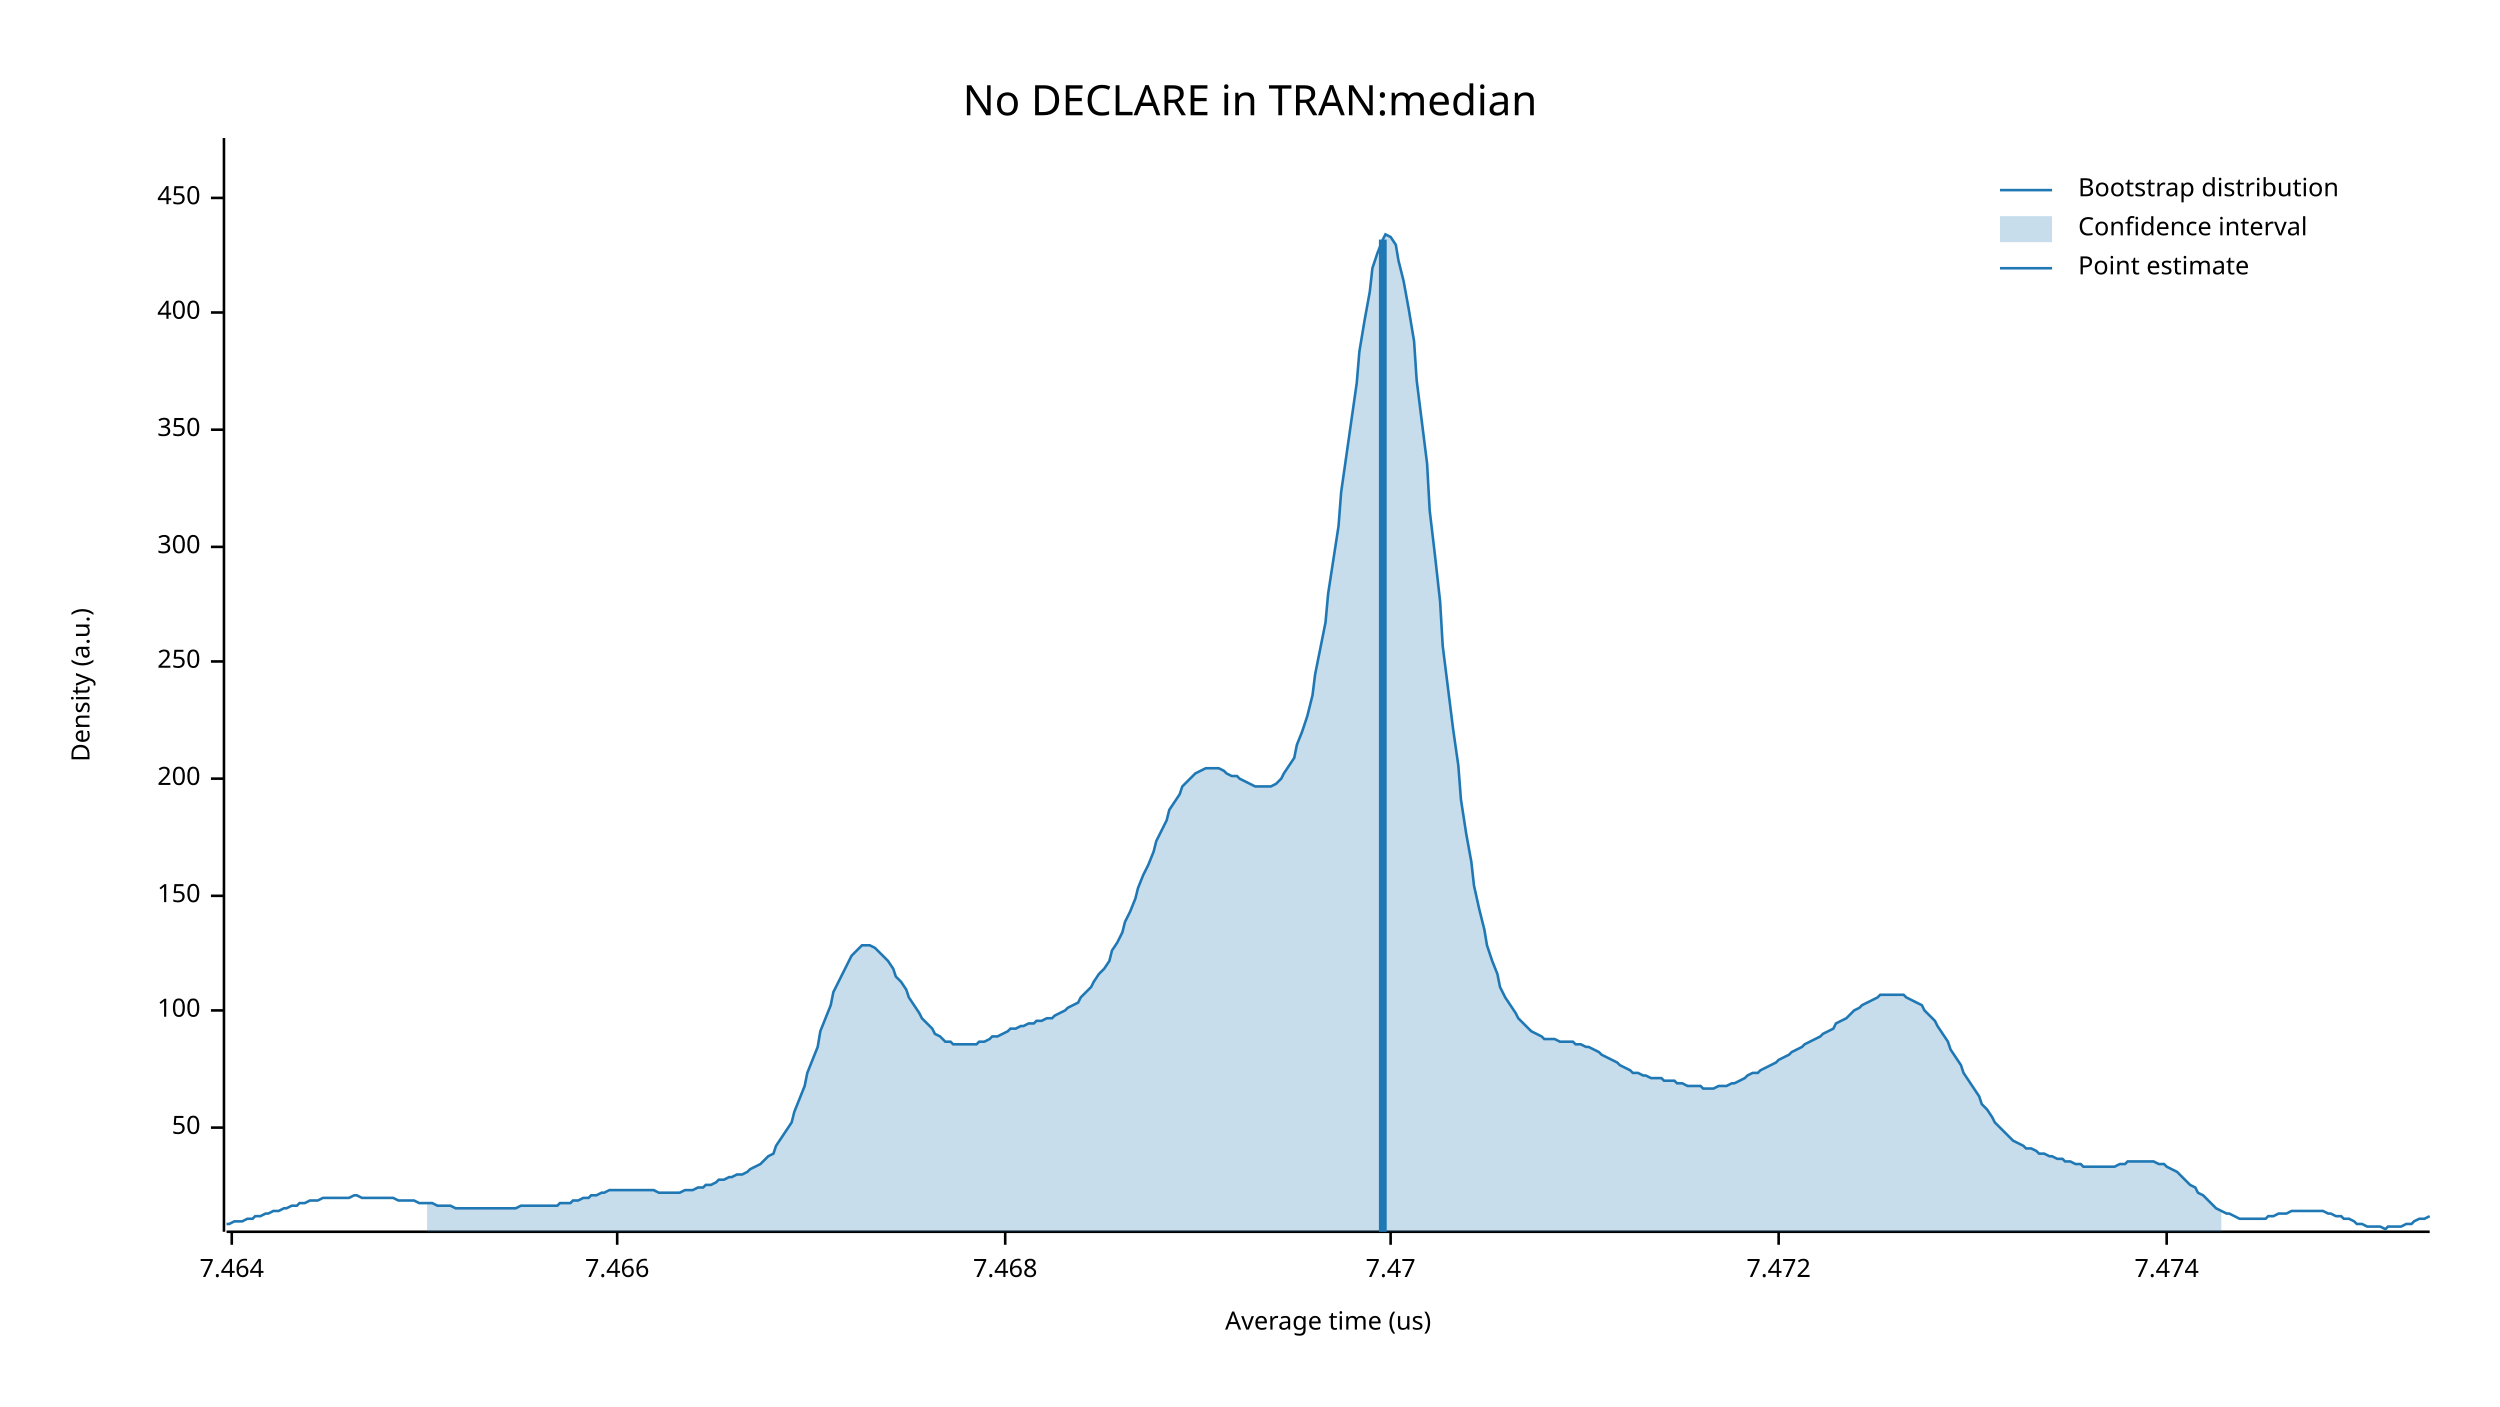
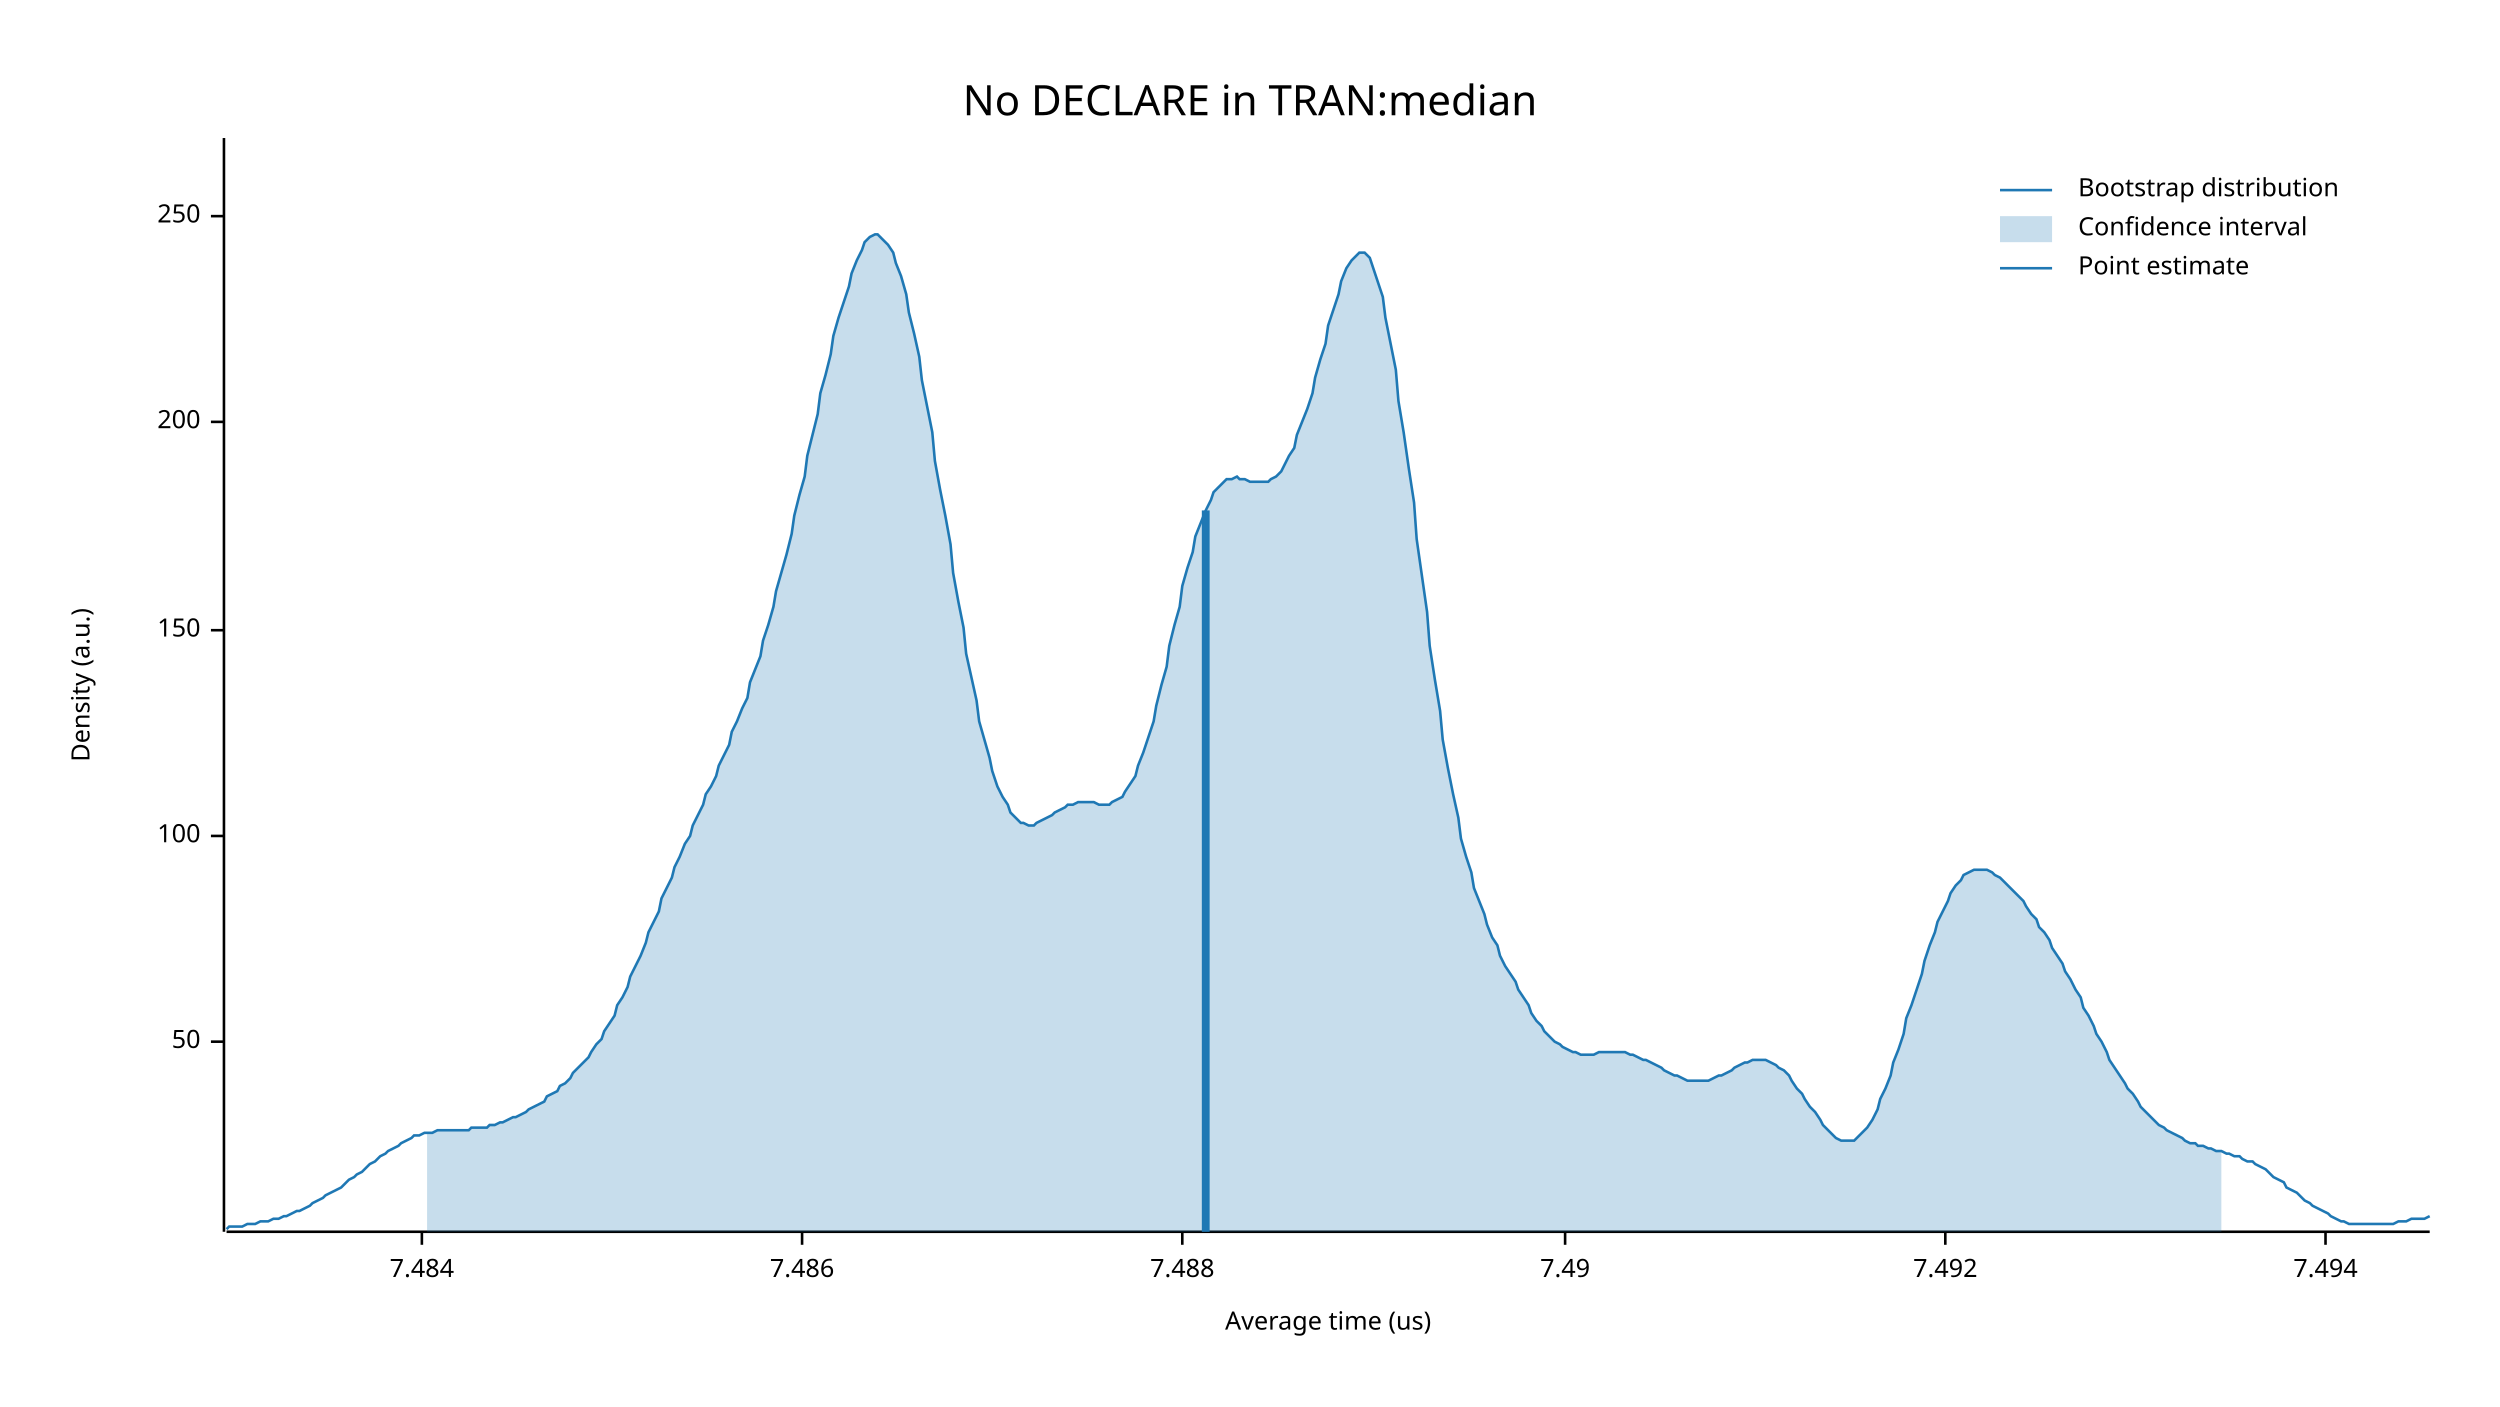
<svg xmlns="http://www.w3.org/2000/svg" width="960" height="540" viewBox="0 0 960 540">
  <text x="480" y="32" dy="0.76em" text-anchor="middle" font-family="sans-serif" font-size="16.129" opacity="1" fill="#000000">
No DECLARE in TRAN:median
</text>
  <text x="27" y="263" dy="0.76em" text-anchor="middle" font-family="sans-serif" font-size="9.677" opacity="1" fill="#000000" transform="rotate(270, 27, 263)">
Density (a.u.)
</text>
  <text x="510" y="513" dy="-0.5ex" text-anchor="middle" font-family="sans-serif" font-size="9.677" opacity="1" fill="#000000">
Average time (us)
</text>
  <polyline fill="none" opacity="1" stroke="#000000" stroke-width="1" points="86,53 86,473 " />
-   <text x="77" y="433" dy="0.5ex" text-anchor="end" font-family="sans-serif" font-size="9.677" opacity="1" fill="#000000">
+   <text x="77" y="400" dy="0.5ex" text-anchor="end" font-family="sans-serif" font-size="9.677" opacity="1" fill="#000000">
50
</text>
-   <polyline fill="none" opacity="1" stroke="#000000" stroke-width="1" points="81,433 86,433 " />
-   <text x="77" y="388" dy="0.5ex" text-anchor="end" font-family="sans-serif" font-size="9.677" opacity="1" fill="#000000">
+   <polyline fill="none" opacity="1" stroke="#000000" stroke-width="1" points="81,400 86,400 " />
+   <text x="77" y="321" dy="0.5ex" text-anchor="end" font-family="sans-serif" font-size="9.677" opacity="1" fill="#000000">
100
</text>
-   <polyline fill="none" opacity="1" stroke="#000000" stroke-width="1" points="81,388 86,388 " />
-   <text x="77" y="344" dy="0.5ex" text-anchor="end" font-family="sans-serif" font-size="9.677" opacity="1" fill="#000000">
+   <polyline fill="none" opacity="1" stroke="#000000" stroke-width="1" points="81,321 86,321 " />
+   <text x="77" y="242" dy="0.5ex" text-anchor="end" font-family="sans-serif" font-size="9.677" opacity="1" fill="#000000">
150
</text>
-   <polyline fill="none" opacity="1" stroke="#000000" stroke-width="1" points="81,344 86,344 " />
-   <text x="77" y="299" dy="0.5ex" text-anchor="end" font-family="sans-serif" font-size="9.677" opacity="1" fill="#000000">
+   <polyline fill="none" opacity="1" stroke="#000000" stroke-width="1" points="81,242 86,242 " />
+   <text x="77" y="162" dy="0.5ex" text-anchor="end" font-family="sans-serif" font-size="9.677" opacity="1" fill="#000000">
200
</text>
-   <polyline fill="none" opacity="1" stroke="#000000" stroke-width="1" points="81,299 86,299 " />
-   <text x="77" y="254" dy="0.5ex" text-anchor="end" font-family="sans-serif" font-size="9.677" opacity="1" fill="#000000">
+   <polyline fill="none" opacity="1" stroke="#000000" stroke-width="1" points="81,162 86,162 " />
+   <text x="77" y="83" dy="0.5ex" text-anchor="end" font-family="sans-serif" font-size="9.677" opacity="1" fill="#000000">
250
</text>
-   <polyline fill="none" opacity="1" stroke="#000000" stroke-width="1" points="81,254 86,254 " />
-   <text x="77" y="210" dy="0.5ex" text-anchor="end" font-family="sans-serif" font-size="9.677" opacity="1" fill="#000000">
- 300
+   <polyline fill="none" opacity="1" stroke="#000000" stroke-width="1" points="81,83 86,83 " />
+   <polyline fill="none" opacity="1" stroke="#000000" stroke-width="1" points="87,473 933,473 " />
+   <text x="162" y="483" dy="0.76em" text-anchor="middle" font-family="sans-serif" font-size="9.677" opacity="1" fill="#000000">
+ 7.484
</text>
-   <polyline fill="none" opacity="1" stroke="#000000" stroke-width="1" points="81,210 86,210 " />
-   <text x="77" y="165" dy="0.5ex" text-anchor="end" font-family="sans-serif" font-size="9.677" opacity="1" fill="#000000">
- 350
+   <polyline fill="none" opacity="1" stroke="#000000" stroke-width="1" points="162,473 162,478 " />
+   <text x="308" y="483" dy="0.76em" text-anchor="middle" font-family="sans-serif" font-size="9.677" opacity="1" fill="#000000">
+ 7.486
</text>
-   <polyline fill="none" opacity="1" stroke="#000000" stroke-width="1" points="81,165 86,165 " />
-   <text x="77" y="120" dy="0.5ex" text-anchor="end" font-family="sans-serif" font-size="9.677" opacity="1" fill="#000000">
- 400
+   <polyline fill="none" opacity="1" stroke="#000000" stroke-width="1" points="308,473 308,478 " />
+   <text x="454" y="483" dy="0.76em" text-anchor="middle" font-family="sans-serif" font-size="9.677" opacity="1" fill="#000000">
+ 7.488
</text>
-   <polyline fill="none" opacity="1" stroke="#000000" stroke-width="1" points="81,120 86,120 " />
-   <text x="77" y="76" dy="0.5ex" text-anchor="end" font-family="sans-serif" font-size="9.677" opacity="1" fill="#000000">
- 450
+   <polyline fill="none" opacity="1" stroke="#000000" stroke-width="1" points="454,473 454,478 " />
+   <text x="601" y="483" dy="0.76em" text-anchor="middle" font-family="sans-serif" font-size="9.677" opacity="1" fill="#000000">
+ 7.49
</text>
-   <polyline fill="none" opacity="1" stroke="#000000" stroke-width="1" points="81,76 86,76 " />
-   <polyline fill="none" opacity="1" stroke="#000000" stroke-width="1" points="87,473 933,473 " />
-   <text x="89" y="483" dy="0.76em" text-anchor="middle" font-family="sans-serif" font-size="9.677" opacity="1" fill="#000000">
- 7.464
+   <polyline fill="none" opacity="1" stroke="#000000" stroke-width="1" points="601,473 601,478 " />
+   <text x="747" y="483" dy="0.76em" text-anchor="middle" font-family="sans-serif" font-size="9.677" opacity="1" fill="#000000">
+ 7.492
</text>
-   <polyline fill="none" opacity="1" stroke="#000000" stroke-width="1" points="89,473 89,478 " />
-   <text x="237" y="483" dy="0.76em" text-anchor="middle" font-family="sans-serif" font-size="9.677" opacity="1" fill="#000000">
- 7.466
+   <polyline fill="none" opacity="1" stroke="#000000" stroke-width="1" points="747,473 747,478 " />
+   <text x="893" y="483" dy="0.76em" text-anchor="middle" font-family="sans-serif" font-size="9.677" opacity="1" fill="#000000">
+ 7.494
</text>
-   <polyline fill="none" opacity="1" stroke="#000000" stroke-width="1" points="237,473 237,478 " />
-   <text x="386" y="483" dy="0.76em" text-anchor="middle" font-family="sans-serif" font-size="9.677" opacity="1" fill="#000000">
- 7.468
- </text>
-   <polyline fill="none" opacity="1" stroke="#000000" stroke-width="1" points="386,473 386,478 " />
-   <text x="534" y="483" dy="0.76em" text-anchor="middle" font-family="sans-serif" font-size="9.677" opacity="1" fill="#000000">
- 7.47
- </text>
-   <polyline fill="none" opacity="1" stroke="#000000" stroke-width="1" points="534,473 534,478 " />
-   <text x="683" y="483" dy="0.76em" text-anchor="middle" font-family="sans-serif" font-size="9.677" opacity="1" fill="#000000">
- 7.472
- </text>
-   <polyline fill="none" opacity="1" stroke="#000000" stroke-width="1" points="683,473 683,478 " />
-   <text x="832" y="483" dy="0.76em" text-anchor="middle" font-family="sans-serif" font-size="9.677" opacity="1" fill="#000000">
- 7.474
- </text>
-   <polyline fill="none" opacity="1" stroke="#000000" stroke-width="1" points="832,473 832,478 " />
-   <polyline fill="none" opacity="1" stroke="#1F78B4" stroke-width="1" points="87,470 88,470 90,469 92,469 93,469 95,468 97,468 98,467 100,467 102,466 103,466 105,465 107,465 109,464 110,464 112,463 114,463 115,462 117,462 119,461 120,461 122,461 124,460 125,460 127,460 129,460 131,460 132,460 134,460 136,459 137,459 139,460 141,460 142,460 144,460 146,460 148,460 149,460 151,460 153,461 154,461 156,461 158,461 159,461 161,462 163,462 164,462 166,462 168,463 170,463 171,463 173,463 175,464 176,464 178,464 180,464 181,464 183,464 185,464 187,464 188,464 190,464 192,464 193,464 195,464 197,464 198,464 200,463 202,463 203,463 205,463 207,463 209,463 210,463 212,463 214,463 215,462 217,462 219,462 220,461 222,461 224,460 226,460 227,459 229,459 231,458 232,458 234,457 236,457 237,457 239,457 241,457 242,457 244,457 246,457 248,457 249,457 251,457 253,458 254,458 256,458 258,458 259,458 261,458 263,457 265,457 266,457 268,456 270,456 271,455 273,455 275,454 276,453 278,453 280,452 281,452 283,451 285,451 287,450 288,449 290,448 292,447 293,446 295,444 297,443 298,440 300,437 302,434 304,431 305,427 307,422 309,417 310,412 312,407 314,402 315,396 317,391 319,386 320,381 322,377 324,373 326,369 327,367 329,365 331,363 332,363 334,363 336,364 337,365 339,367 341,369 343,372 344,375 346,377 348,380 349,383 351,386 353,389 354,391 356,393 358,395 359,397 361,398 363,400 365,400 366,401 368,401 370,401 371,401 373,401 375,401 376,400 378,400 380,399 381,398 383,398 385,397 387,396 388,395 390,395 392,394 393,394 395,393 397,393 398,392 400,392 402,391 404,391 405,390 407,389 409,388 410,387 412,386 414,385 415,383 417,381 419,379 420,377 422,374 424,372 426,369 427,365 429,362 431,358 432,354 434,350 436,345 437,341 439,336 441,332 443,327 444,323 446,319 448,315 449,311 451,308 453,305 454,302 456,300 458,298 459,297 461,296 463,295 465,295 466,295 468,295 470,296 471,297 473,298 475,298 476,299 478,300 480,301 482,302 483,302 485,302 487,302 488,302 490,301 492,299 493,297 495,294 497,291 498,286 500,281 502,275 504,267 505,259 507,249 509,239 510,228 512,215 514,202 515,189 517,175 519,161 521,147 522,135 524,123 526,112 527,103 529,97 531,92 532,90 534,91 536,94 537,100 539,108 541,119 543,131 544,146 546,162 548,178 549,196 551,213 553,231 554,248 556,264 558,280 560,294 561,307 563,320 565,331 566,340 568,349 570,357 571,363 573,369 575,374 576,379 578,383 580,386 582,389 583,391 585,393 587,395 588,396 590,397 592,398 593,399 595,399 597,399 599,400 600,400 602,400 604,400 605,401 607,401 609,402 610,402 612,403 614,404 615,405 617,406 619,407 621,408 622,409 624,410 626,411 627,412 629,412 631,413 632,413 634,414 636,414 638,414 639,415 641,415 643,415 644,416 646,416 648,417 649,417 651,417 653,417 654,418 656,418 658,418 660,417 661,417 663,417 665,416 666,416 668,415 670,414 671,413 673,412 675,412 676,411 678,410 680,409 682,408 683,407 685,406 687,405 688,404 690,403 692,402 693,401 695,400 697,399 699,398 700,397 702,396 704,395 705,393 707,392 709,391 710,390 712,388 714,387 715,386 717,385 719,384 721,383 722,382 724,382 726,382 727,382 729,382 731,382 732,383 734,384 736,385 738,386 739,388 741,390 743,392 744,394 746,397 748,400 749,403 751,406 753,409 754,412 756,415 758,418 760,421 761,424 763,426 765,429 766,431 768,433 770,435 771,436 773,438 775,439 777,440 778,441 780,441 782,442 783,443 785,443 787,444 788,444 790,445 792,445 793,446 795,446 797,447 799,447 800,448 802,448 804,448 805,448 807,448 809,448 810,448 812,448 814,447 816,447 817,446 819,446 821,446 822,446 824,446 826,446 827,446 829,447 831,447 832,448 834,449 836,450 838,452 839,453 841,455 843,456 844,458 846,459 848,461 849,462 851,464 853,465 855,466 856,466 858,467 860,468 861,468 863,468 865,468 866,468 868,468 870,468 871,467 873,467 875,466 877,466 878,466 880,465 882,465 883,465 885,465 887,465 888,465 890,465 892,465 894,466 895,466 897,467 899,467 900,468 902,468 904,469 905,470 907,470 909,471 910,471 912,471 914,471 916,472 917,471 919,471 921,471 922,471 924,470 926,470 927,469 929,468 931,468 933,467 " />
-   <polygon opacity="0.25" fill="#1F78B4" points="164,462 166,462 168,463 170,463 171,463 173,463 175,464 176,464 178,464 180,464 181,464 183,464 185,464 187,464 188,464 190,464 192,464 193,464 195,464 197,464 198,464 200,463 202,463 203,463 205,463 207,463 209,463 210,463 212,463 214,463 215,462 217,462 219,462 220,461 222,461 224,460 226,460 227,459 229,459 231,458 232,458 234,457 236,457 237,457 239,457 241,457 242,457 244,457 246,457 248,457 249,457 251,457 253,458 254,458 256,458 258,458 259,458 261,458 263,457 265,457 266,457 268,456 270,456 271,455 273,455 275,454 276,453 278,453 280,452 281,452 283,451 285,451 287,450 288,449 290,448 292,447 293,446 295,444 297,443 298,440 300,437 302,434 304,431 305,427 307,422 309,417 310,412 312,407 314,402 315,396 317,391 319,386 320,381 322,377 324,373 326,369 327,367 329,365 331,363 332,363 334,363 336,364 337,365 339,367 341,369 343,372 344,375 346,377 348,380 349,383 351,386 353,389 354,391 356,393 358,395 359,397 361,398 363,400 365,400 366,401 368,401 370,401 371,401 373,401 375,401 376,400 378,400 380,399 381,398 383,398 385,397 387,396 388,395 390,395 392,394 393,394 395,393 397,393 398,392 400,392 402,391 404,391 405,390 407,389 409,388 410,387 412,386 414,385 415,383 417,381 419,379 420,377 422,374 424,372 426,369 427,365 429,362 431,358 432,354 434,350 436,345 437,341 439,336 441,332 443,327 444,323 446,319 448,315 449,311 451,308 453,305 454,302 456,300 458,298 459,297 461,296 463,295 465,295 466,295 468,295 470,296 471,297 473,298 475,298 476,299 478,300 480,301 482,302 483,302 485,302 487,302 488,302 490,301 492,299 493,297 495,294 497,291 498,286 500,281 502,275 504,267 505,259 507,249 509,239 510,228 512,215 514,202 515,189 517,175 519,161 521,147 522,135 524,123 526,112 527,103 529,97 531,92 532,90 534,91 536,94 537,100 539,108 541,119 543,131 544,146 546,162 548,178 549,196 551,213 553,231 554,248 556,264 558,280 560,294 561,307 563,320 565,331 566,340 568,349 570,357 571,363 573,369 575,374 576,379 578,383 580,386 582,389 583,391 585,393 587,395 588,396 590,397 592,398 593,399 595,399 597,399 599,400 600,400 602,400 604,400 605,401 607,401 609,402 610,402 612,403 614,404 615,405 617,406 619,407 621,408 622,409 624,410 626,411 627,412 629,412 631,413 632,413 634,414 636,414 638,414 639,415 641,415 643,415 644,416 646,416 648,417 649,417 651,417 653,417 654,418 656,418 658,418 660,417 661,417 663,417 665,416 666,416 668,415 670,414 671,413 673,412 675,412 676,411 678,410 680,409 682,408 683,407 685,406 687,405 688,404 690,403 692,402 693,401 695,400 697,399 699,398 700,397 702,396 704,395 705,393 707,392 709,391 710,390 712,388 714,387 715,386 717,385 719,384 721,383 722,382 724,382 726,382 727,382 729,382 731,382 732,383 734,384 736,385 738,386 739,388 741,390 743,392 744,394 746,397 748,400 749,403 751,406 753,409 754,412 756,415 758,418 760,421 761,424 763,426 765,429 766,431 768,433 770,435 771,436 773,438 775,439 777,440 778,441 780,441 782,442 783,443 785,443 787,444 788,444 790,445 792,445 793,446 795,446 797,447 799,447 800,448 802,448 804,448 805,448 807,448 809,448 810,448 812,448 814,447 816,447 817,446 819,446 821,446 822,446 824,446 826,446 827,446 829,447 831,447 832,448 834,449 836,450 838,452 839,453 841,455 843,456 844,458 846,459 848,461 849,462 851,464 853,465 853,473 164,473 " />
-   <polyline fill="none" opacity="1" stroke="#1F78B4" stroke-width="3" points="531,473 531,92 " />
+   <polyline fill="none" opacity="1" stroke="#000000" stroke-width="1" points="893,473 893,478 " />
+   <polyline fill="none" opacity="1" stroke="#1F78B4" stroke-width="1" points="87,472 88,471 90,471 92,471 93,471 95,470 97,470 98,470 100,469 102,469 103,469 105,468 107,468 109,467 110,467 112,466 114,465 115,465 117,464 119,463 120,462 122,461 124,460 125,459 127,458 129,457 131,456 132,455 134,453 136,452 137,451 139,450 141,448 142,447 144,446 146,444 148,443 149,442 151,441 153,440 154,439 156,438 158,437 159,436 161,436 163,435 164,435 166,435 168,434 170,434 171,434 173,434 175,434 176,434 178,434 180,434 181,433 183,433 185,433 187,433 188,432 190,432 192,431 193,431 195,430 197,429 198,429 200,428 202,427 203,426 205,425 207,424 209,423 210,421 212,420 214,419 215,417 217,416 219,414 220,412 222,410 224,408 226,406 227,404 229,401 231,399 232,396 234,393 236,390 237,386 239,383 241,379 242,375 244,371 246,367 248,362 249,358 251,354 253,350 254,345 256,341 258,337 259,333 261,329 263,324 265,321 266,317 268,313 270,309 271,305 273,302 275,298 276,294 278,290 280,286 281,281 283,277 285,272 287,268 288,262 290,257 292,252 293,246 295,240 297,233 298,227 300,220 302,213 304,205 305,198 307,190 309,183 310,175 312,167 314,159 315,151 317,144 319,136 320,129 322,122 324,116 326,110 327,105 329,100 331,96 332,93 334,91 336,90 337,90 339,92 341,94 343,97 344,101 346,106 348,113 349,120 351,128 353,137 354,146 356,156 358,166 359,177 361,188 363,198 365,209 366,220 368,231 370,241 371,251 373,260 375,269 376,277 378,284 380,291 381,296 383,302 385,306 387,309 388,312 390,314 392,316 393,316 395,317 397,317 398,316 400,315 402,314 404,313 405,312 407,311 409,310 410,309 412,309 414,308 415,308 417,308 419,308 420,308 422,309 424,309 426,309 427,308 429,307 431,306 432,304 434,301 436,298 437,294 439,289 441,283 443,277 444,271 446,263 448,256 449,248 451,240 453,233 454,225 456,218 458,212 459,206 461,201 463,196 465,192 466,189 468,187 470,185 471,184 473,184 475,183 476,184 478,184 480,185 482,185 483,185 485,185 487,185 488,184 490,183 492,181 493,179 495,175 497,172 498,167 500,162 502,157 504,151 505,145 507,138 509,132 510,125 512,119 514,113 515,108 517,103 519,100 521,98 522,97 524,97 526,99 527,102 529,108 531,114 532,122 534,132 536,142 537,154 539,166 541,180 543,193 544,207 546,221 548,235 549,248 551,261 553,273 554,284 556,295 558,305 560,314 561,322 563,329 565,335 566,341 568,346 570,351 571,355 573,360 575,363 576,367 578,371 580,374 582,377 583,380 585,383 587,386 588,389 590,392 592,394 593,396 595,398 597,400 599,401 600,402 602,403 604,404 605,404 607,405 609,405 610,405 612,405 614,404 615,404 617,404 619,404 621,404 622,404 624,404 626,405 627,405 629,406 631,407 632,407 634,408 636,409 638,410 639,411 641,412 643,413 644,413 646,414 648,415 649,415 651,415 653,415 654,415 656,415 658,414 660,413 661,413 663,412 665,411 666,410 668,409 670,408 671,408 673,407 675,407 676,407 678,407 680,408 682,409 683,410 685,411 687,413 688,415 690,418 692,420 693,422 695,425 697,427 699,430 700,432 702,434 704,436 705,437 707,438 709,438 710,438 712,438 714,436 715,435 717,433 719,430 721,426 722,422 724,418 726,413 727,408 729,403 731,397 732,391 734,386 736,380 738,374 739,369 741,363 743,358 744,354 746,350 748,346 749,343 751,340 753,338 754,336 756,335 758,334 760,334 761,334 763,334 765,335 766,336 768,337 770,339 771,340 773,342 775,344 777,346 778,348 780,351 782,353 783,356 785,358 787,361 788,364 790,367 792,370 793,373 795,376 797,380 799,383 800,387 802,390 804,394 805,397 807,400 809,404 810,407 812,410 814,413 816,416 817,418 819,420 821,423 822,425 824,427 826,429 827,430 829,432 831,433 832,434 834,435 836,436 838,437 839,438 841,439 843,439 844,440 846,440 848,441 849,441 851,442 853,442 855,443 856,443 858,444 860,444 861,445 863,446 865,446 866,447 868,448 870,449 871,450 873,452 875,453 877,454 878,456 880,457 882,458 883,459 885,461 887,462 888,463 890,464 892,465 894,466 895,467 897,468 899,469 900,469 902,470 904,470 905,470 907,470 909,470 910,470 912,470 914,470 916,470 917,470 919,470 921,469 922,469 924,469 926,468 927,468 929,468 931,468 933,467 " />
+   <polygon opacity="0.25" fill="#1F78B4" points="164,435 166,435 168,434 170,434 171,434 173,434 175,434 176,434 178,434 180,434 181,433 183,433 185,433 187,433 188,432 190,432 192,431 193,431 195,430 197,429 198,429 200,428 202,427 203,426 205,425 207,424 209,423 210,421 212,420 214,419 215,417 217,416 219,414 220,412 222,410 224,408 226,406 227,404 229,401 231,399 232,396 234,393 236,390 237,386 239,383 241,379 242,375 244,371 246,367 248,362 249,358 251,354 253,350 254,345 256,341 258,337 259,333 261,329 263,324 265,321 266,317 268,313 270,309 271,305 273,302 275,298 276,294 278,290 280,286 281,281 283,277 285,272 287,268 288,262 290,257 292,252 293,246 295,240 297,233 298,227 300,220 302,213 304,205 305,198 307,190 309,183 310,175 312,167 314,159 315,151 317,144 319,136 320,129 322,122 324,116 326,110 327,105 329,100 331,96 332,93 334,91 336,90 337,90 339,92 341,94 343,97 344,101 346,106 348,113 349,120 351,128 353,137 354,146 356,156 358,166 359,177 361,188 363,198 365,209 366,220 368,231 370,241 371,251 373,260 375,269 376,277 378,284 380,291 381,296 383,302 385,306 387,309 388,312 390,314 392,316 393,316 395,317 397,317 398,316 400,315 402,314 404,313 405,312 407,311 409,310 410,309 412,309 414,308 415,308 417,308 419,308 420,308 422,309 424,309 426,309 427,308 429,307 431,306 432,304 434,301 436,298 437,294 439,289 441,283 443,277 444,271 446,263 448,256 449,248 451,240 453,233 454,225 456,218 458,212 459,206 461,201 463,196 465,192 466,189 468,187 470,185 471,184 473,184 475,183 476,184 478,184 480,185 482,185 483,185 485,185 487,185 488,184 490,183 492,181 493,179 495,175 497,172 498,167 500,162 502,157 504,151 505,145 507,138 509,132 510,125 512,119 514,113 515,108 517,103 519,100 521,98 522,97 524,97 526,99 527,102 529,108 531,114 532,122 534,132 536,142 537,154 539,166 541,180 543,193 544,207 546,221 548,235 549,248 551,261 553,273 554,284 556,295 558,305 560,314 561,322 563,329 565,335 566,341 568,346 570,351 571,355 573,360 575,363 576,367 578,371 580,374 582,377 583,380 585,383 587,386 588,389 590,392 592,394 593,396 595,398 597,400 599,401 600,402 602,403 604,404 605,404 607,405 609,405 610,405 612,405 614,404 615,404 617,404 619,404 621,404 622,404 624,404 626,405 627,405 629,406 631,407 632,407 634,408 636,409 638,410 639,411 641,412 643,413 644,413 646,414 648,415 649,415 651,415 653,415 654,415 656,415 658,414 660,413 661,413 663,412 665,411 666,410 668,409 670,408 671,408 673,407 675,407 676,407 678,407 680,408 682,409 683,410 685,411 687,413 688,415 690,418 692,420 693,422 695,425 697,427 699,430 700,432 702,434 704,436 705,437 707,438 709,438 710,438 712,438 714,436 715,435 717,433 719,430 721,426 722,422 724,418 726,413 727,408 729,403 731,397 732,391 734,386 736,380 738,374 739,369 741,363 743,358 744,354 746,350 748,346 749,343 751,340 753,338 754,336 756,335 758,334 760,334 761,334 763,334 765,335 766,336 768,337 770,339 771,340 773,342 775,344 777,346 778,348 780,351 782,353 783,356 785,358 787,361 788,364 790,367 792,370 793,373 795,376 797,380 799,383 800,387 802,390 804,394 805,397 807,400 809,404 810,407 812,410 814,413 816,416 817,418 819,420 821,423 822,425 824,427 826,429 827,430 829,432 831,433 832,434 834,435 836,436 838,437 839,438 841,439 843,439 844,440 846,440 848,441 849,441 851,442 853,442 853,473 164,473 " />
+   <polyline fill="none" opacity="1" stroke="#1F78B4" stroke-width="3" points="463,473 463,196 " />
  <text x="798" y="68" dy="0.76em" text-anchor="start" font-family="sans-serif" font-size="9.677" opacity="1" fill="#000000">
Bootstrap distribution
</text>
  <text x="798" y="83" dy="0.76em" text-anchor="start" font-family="sans-serif" font-size="9.677" opacity="1" fill="#000000">
Confidence interval
</text>
  <text x="798" y="98" dy="0.76em" text-anchor="start" font-family="sans-serif" font-size="9.677" opacity="1" fill="#000000">
Point estimate
</text>
  <polyline fill="none" opacity="1" stroke="#1F78B4" stroke-width="1" points="768,73 788,73 " />
  <rect x="768" y="83" width="20" height="10" opacity="0.25" fill="#1F78B4" stroke="none" />
  <polyline fill="none" opacity="1" stroke="#1F78B4" stroke-width="1" points="768,103 788,103 " />
</svg>
